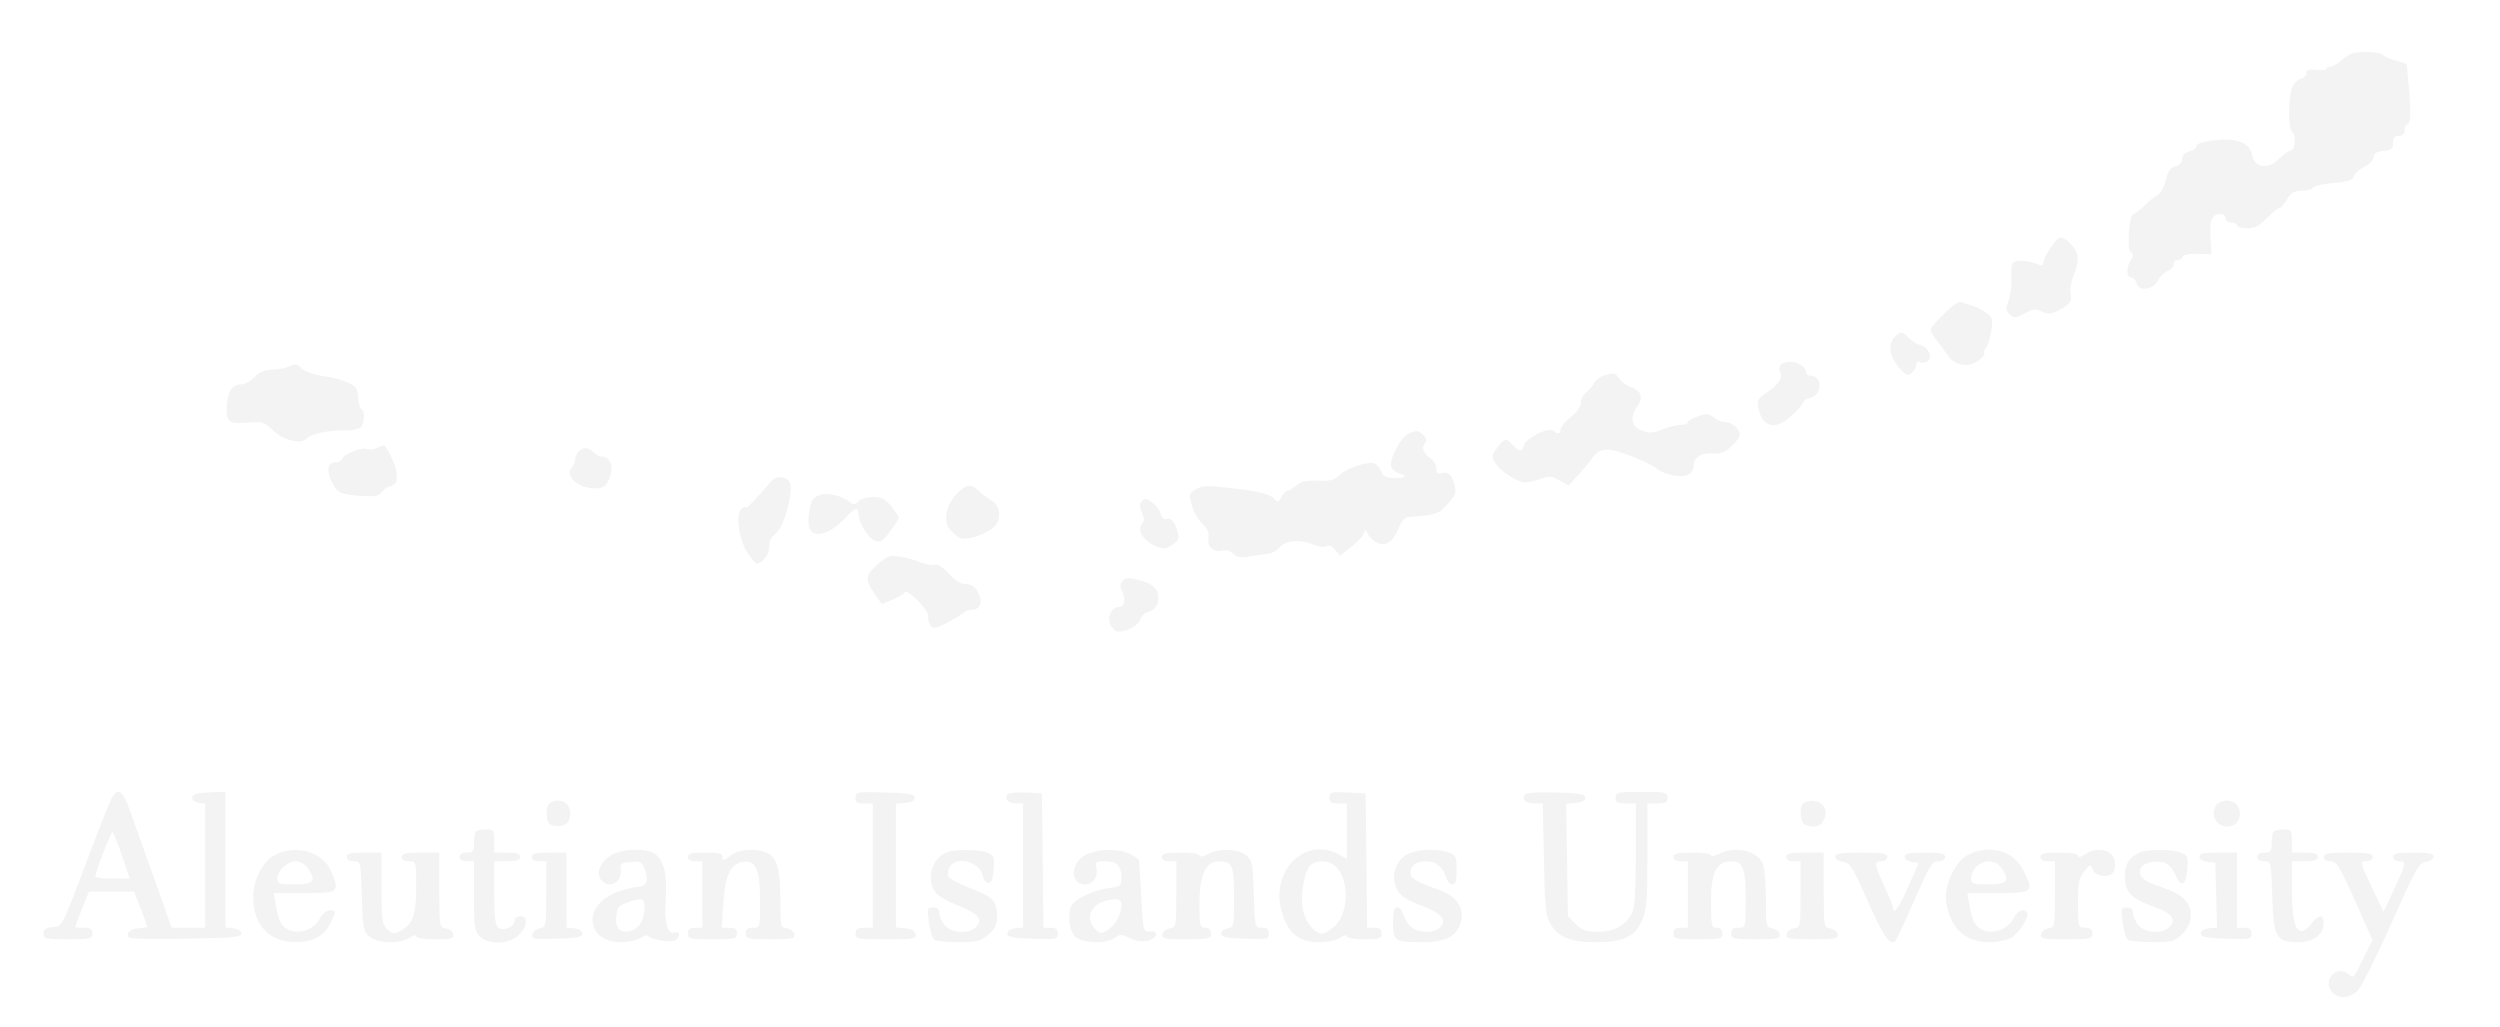
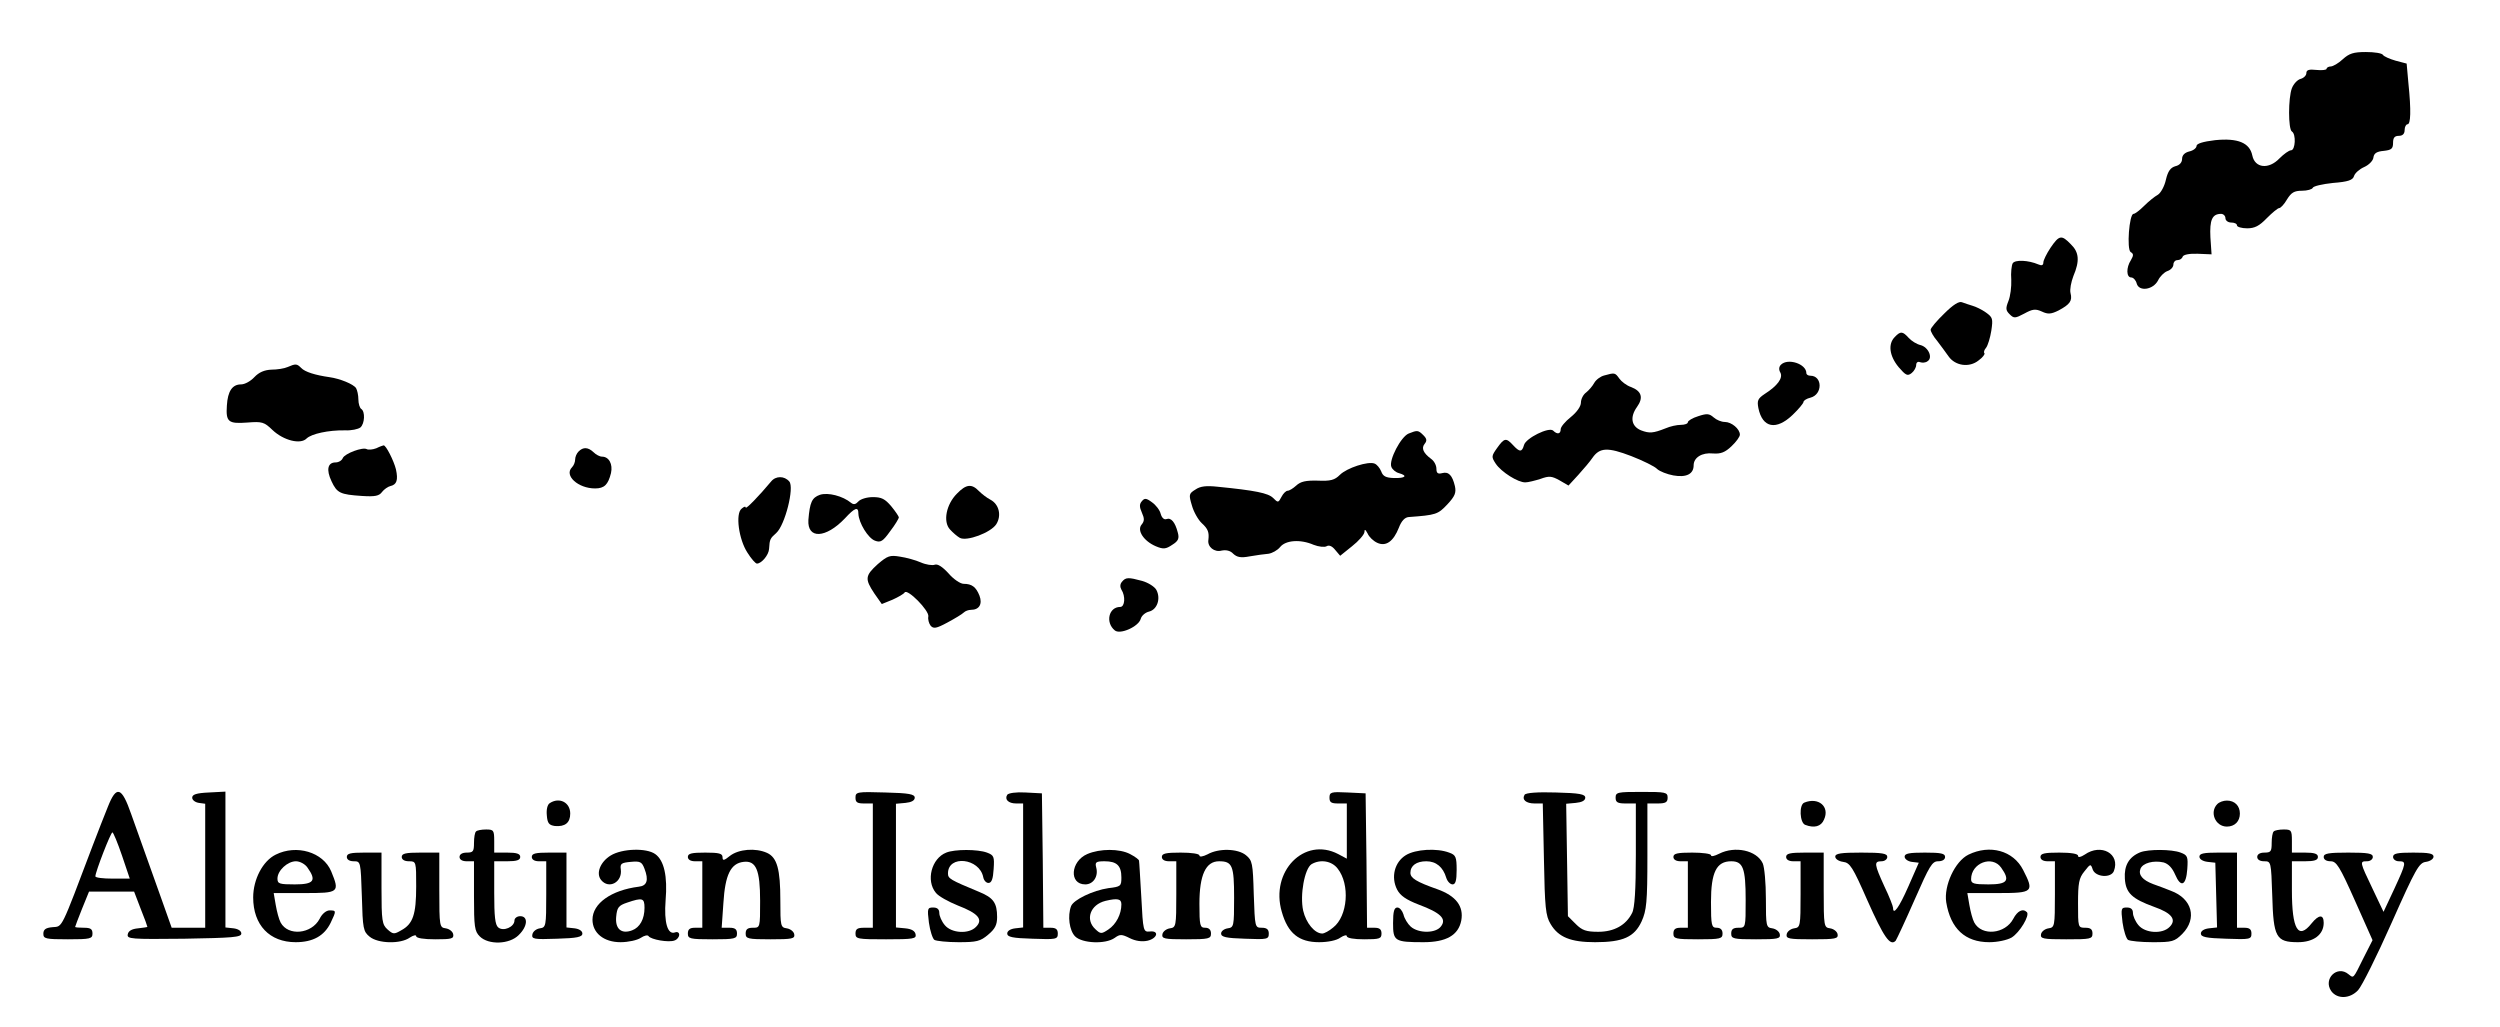
<svg xmlns="http://www.w3.org/2000/svg" version="1.0" width="865pt" height="355pt" viewBox="0 0 865 355" preserveAspectRatio="xMidYMid meet">
-   <g transform="translate(0,355) scale(0.1,-0.1)" fill="#F3F3F3" stroke="none">
+   <g transform="translate(0,355) scale(0.1,-0.1)" stroke="none">
    <path d="M8106 3345 c-15 -14 -34 -25 -42 -25 -7 0 -14 -4 -14 -8 0 -4 -16 -6 -35 -4 -26 3 -35 0 -35 -11 0 -8 -9 -17 -20 -20 -11 -3 -24 -17 -30 -32 -13 -34 -13 -142 0 -150 15 -9 12 -65 -3 -65 -7 0 -25 -13 -40 -28 -37 -39 -85 -34 -94 10 -9 44 -50 61 -129 53 -42 -5 -64 -12 -64 -20 0 -7 -11 -16 -25 -19 -16 -4 -25 -13 -25 -26 0 -12 -9 -22 -23 -25 -17 -5 -26 -17 -33 -47 -5 -23 -18 -46 -28 -52 -11 -6 -32 -23 -47 -38 -16 -16 -32 -28 -37 -28 -15 0 -24 -123 -10 -132 10 -6 11 -11 1 -28 -17 -26 -16 -60 1 -60 7 0 16 -9 19 -21 8 -29 57 -22 74 11 6 13 21 28 32 32 12 4 21 14 21 23 0 8 6 15 14 15 8 0 16 5 18 12 3 7 23 11 52 10 l48 -2 -4 59 c-3 60 6 81 37 81 8 0 15 -7 15 -15 0 -8 9 -15 20 -15 11 0 20 -4 20 -10 0 -5 16 -10 35 -10 26 0 42 8 68 35 19 19 38 35 43 35 5 0 18 14 27 30 15 24 25 30 52 30 18 0 35 5 37 10 2 6 33 13 70 17 53 4 69 10 73 24 3 10 19 24 35 31 16 7 31 22 32 33 2 15 12 21 36 23 26 3 32 7 32 28 0 17 5 24 20 24 13 0 20 7 20 20 0 11 5 20 10 20 11 0 13 46 3 143 l-6 67 -38 10 c-21 6 -41 15 -44 20 -3 6 -30 10 -59 10 -43 0 -58 -5 -80 -25z" />
    <path d="M7095 2693 c-14 -21 -25 -44 -25 -51 0 -10 -6 -12 -17 -7 -35 15 -81 17 -89 4 -4 -7 -7 -33 -5 -57 1 -24 -3 -57 -10 -74 -10 -25 -9 -32 4 -45 15 -15 19 -15 51 2 29 16 39 17 61 7 21 -10 32 -9 58 4 39 21 48 33 41 60 -3 12 2 38 10 59 22 52 20 82 -9 110 -32 33 -40 32 -70 -12z" />
    <path d="M6727 2465 c-26 -25 -47 -50 -47 -56 0 -6 10 -24 23 -39 12 -16 30 -40 39 -53 23 -33 72 -40 104 -14 14 10 23 22 20 25 -3 3 -1 11 6 19 6 8 14 34 18 59 6 41 5 46 -19 63 -14 10 -35 20 -46 23 -11 3 -27 9 -36 12 -10 5 -31 -8 -62 -39z" />
    <path d="M6556 2384 c-24 -24 -19 -65 13 -104 25 -29 31 -32 45 -21 9 7 16 20 16 28 0 9 6 13 13 10 8 -3 20 -2 26 3 20 12 3 49 -24 56 -13 3 -31 14 -41 25 -21 23 -28 24 -48 3z" />
    <path d="M6162 2288 c-7 -7 -8 -17 -2 -27 10 -19 -10 -46 -54 -74 -24 -16 -27 -23 -22 -49 14 -69 62 -78 119 -23 21 20 37 40 37 44 0 5 11 12 24 15 43 11 42 76 0 76 -8 0 -14 4 -14 9 0 32 -64 53 -88 29z" />
    <path d="M995 2280 c-11 -5 -36 -9 -56 -9 -24 -1 -43 -9 -59 -26 -13 -14 -33 -25 -46 -25 -30 0 -46 -23 -49 -73 -4 -57 5 -64 71 -59 51 4 58 2 87 -26 38 -36 97 -51 118 -29 17 16 75 29 133 28 22 -1 45 4 53 10 15 13 17 55 3 64 -5 3 -10 18 -10 33 0 15 -4 32 -8 39 -9 14 -56 33 -92 38 -49 7 -85 18 -98 32 -15 15 -19 15 -47 3z" />
    <path d="M5551 2251 c-13 -3 -29 -15 -35 -26 -6 -11 -19 -26 -28 -33 -10 -7 -18 -23 -18 -35 0 -13 -14 -33 -35 -50 -19 -15 -35 -34 -35 -42 0 -17 -12 -19 -26 -5 -14 14 -95 -26 -101 -50 -7 -25 -15 -25 -38 0 -24 26 -30 25 -55 -10 -20 -28 -20 -31 -5 -54 19 -29 78 -66 103 -65 9 0 33 6 52 12 30 11 39 10 66 -5 l31 -18 34 37 c19 21 41 47 49 59 25 36 53 37 134 6 41 -16 82 -36 90 -45 9 -8 34 -18 56 -22 45 -8 70 5 70 35 0 27 29 45 67 41 27 -2 42 4 64 25 16 15 29 33 29 40 0 20 -29 44 -52 44 -12 0 -29 7 -39 16 -15 13 -23 14 -53 4 -20 -6 -36 -16 -36 -21 0 -5 -11 -9 -24 -9 -14 0 -37 -5 -53 -12 -43 -17 -56 -18 -85 -7 -34 14 -39 46 -14 81 23 32 16 55 -21 69 -15 5 -33 19 -40 29 -15 21 -16 21 -52 11z" />
    <path d="M4874 2050 c-27 -11 -69 -92 -60 -115 3 -9 15 -19 26 -22 32 -9 23 -18 -17 -17 -28 1 -38 6 -44 23 -5 12 -15 24 -23 27 -22 9 -96 -15 -120 -39 -18 -18 -32 -22 -77 -20 -41 1 -59 -3 -74 -17 -11 -10 -24 -18 -30 -18 -5 0 -15 -9 -21 -21 -11 -21 -12 -21 -29 -4 -17 17 -62 26 -193 39 -38 4 -59 2 -76 -10 -23 -14 -23 -18 -12 -55 6 -22 22 -50 34 -61 22 -20 26 -32 23 -58 -4 -24 21 -44 46 -37 15 3 30 0 40 -11 13 -12 26 -15 57 -9 23 4 52 8 65 9 13 2 31 12 40 23 19 24 70 28 116 8 18 -7 38 -9 45 -5 8 5 19 1 30 -13 l17 -20 41 33 c23 18 42 40 43 49 0 11 3 10 11 -5 5 -12 20 -26 33 -32 30 -14 56 4 75 52 9 24 21 36 34 37 95 7 101 9 134 44 26 28 31 40 26 63 -9 38 -22 51 -44 45 -15 -4 -20 0 -20 15 0 12 -8 27 -18 34 -27 20 -35 37 -23 52 9 11 8 18 -4 30 -18 18 -21 18 -51 6z" />
    <path d="M1302 1999 c-13 -5 -28 -6 -33 -3 -14 8 -76 -15 -83 -31 -3 -8 -14 -15 -25 -15 -27 0 -33 -25 -14 -65 19 -41 30 -46 105 -51 46 -3 60 0 70 14 7 9 20 18 28 20 23 5 28 21 20 58 -7 29 -35 85 -43 83 -1 0 -13 -4 -25 -10z" />
    <path d="M2002 1988 c-7 -7 -12 -19 -12 -28 0 -9 -5 -21 -11 -27 -28 -28 21 -73 80 -73 32 0 45 13 55 53 7 31 -7 57 -31 57 -8 0 -21 7 -29 15 -19 18 -36 19 -52 3z" />
    <path d="M2668 1884 c-40 -48 -88 -98 -88 -90 0 5 -6 3 -14 -4 -22 -17 -10 -106 20 -152 13 -21 28 -38 33 -38 16 0 41 30 42 51 2 34 4 36 25 55 30 27 63 157 45 178 -17 20 -47 20 -63 0z" />
    <path d="M3311 1842 c-37 -37 -49 -97 -24 -124 10 -11 25 -24 34 -29 24 -13 107 18 126 47 19 30 10 69 -20 85 -12 6 -30 20 -40 30 -25 26 -44 24 -76 -9z" />
    <path d="M2837 1838 c-28 -10 -35 -26 -40 -87 -4 -67 60 -64 126 5 35 38 47 42 47 17 1 -32 34 -86 58 -94 19 -7 27 -2 52 33 17 22 30 44 30 48 0 3 -12 21 -26 38 -22 26 -34 32 -64 32 -21 0 -43 -7 -50 -15 -9 -10 -16 -12 -25 -5 -29 24 -80 37 -108 28z" />
    <path d="M3951 1816 c-9 -10 -9 -20 0 -40 9 -20 9 -29 -1 -41 -17 -20 7 -57 49 -75 26 -11 35 -10 57 5 21 13 25 22 19 43 -9 35 -23 52 -39 46 -8 -3 -16 4 -20 18 -3 13 -17 31 -30 40 -20 15 -26 15 -35 4z" />
    <path d="M3037 1598 c-44 -40 -45 -51 -12 -101 l26 -37 37 15 c20 9 39 20 42 25 9 15 86 -63 82 -83 -2 -10 2 -24 8 -32 10 -11 19 -10 58 11 26 14 51 29 57 35 5 5 16 9 25 9 28 0 40 20 29 49 -12 30 -26 41 -55 41 -11 0 -35 16 -52 36 -21 23 -38 34 -48 30 -8 -3 -30 0 -48 8 -18 8 -51 17 -72 20 -35 6 -43 3 -77 -26z" />
    <path d="M3882 1537 c-7 -8 -7 -18 -2 -27 15 -23 12 -60 -4 -60 -40 0 -52 -54 -19 -81 18 -16 83 13 90 40 3 11 16 22 29 25 28 7 41 45 25 75 -6 11 -28 25 -49 31 -48 13 -57 13 -70 -3z" />
    <path d="M373 758 c-12 -29 -35 -89 -52 -133 -112 -296 -104 -280 -139 -283 -24 -2 -32 -8 -32 -23 0 -17 8 -19 85 -19 78 0 85 2 85 20 0 16 -7 20 -30 20 -16 0 -30 1 -30 3 0 2 11 30 24 63 l24 59 78 0 78 0 23 -60 c13 -32 23 -60 23 -62 0 -1 -15 -3 -32 -5 -22 -2 -34 -9 -36 -21 -3 -16 10 -17 195 -15 168 3 198 5 198 18 0 9 -11 16 -27 18 l-28 3 0 235 0 235 -57 -3 c-44 -2 -58 -7 -58 -18 0 -8 10 -16 23 -18 l22 -3 0 -215 0 -214 -58 0 -58 0 -33 93 c-18 50 -43 121 -56 157 -13 36 -36 100 -51 143 -33 95 -51 101 -81 25z m49 -168 l27 -80 -60 0 c-32 0 -59 3 -59 8 0 15 53 152 59 152 3 0 18 -36 33 -80z" />
    <path d="M2960 790 c0 -16 6 -20 30 -20 l30 0 0 -215 0 -215 -30 0 c-23 0 -30 -4 -30 -20 0 -19 7 -20 106 -20 95 0 105 2 102 17 -2 12 -14 19 -36 21 l-32 3 0 214 0 214 33 3 c20 2 32 8 32 18 0 12 -19 16 -102 18 -98 3 -103 2 -103 -18z" />
    <path d="M3485 800 c-10 -16 4 -30 31 -30 l24 0 0 -214 0 -215 -27 -3 c-17 -2 -28 -9 -28 -18 0 -12 18 -16 88 -18 82 -3 87 -2 87 18 0 15 -7 20 -25 20 l-25 0 -2 233 -3 232 -57 3 c-32 2 -59 -2 -63 -8z" />
    <path d="M4600 790 c0 -16 6 -20 30 -20 l30 0 0 -95 0 -96 -30 16 c-117 61 -236 -60 -195 -200 21 -74 59 -105 129 -105 30 0 61 6 74 16 12 8 22 10 22 5 0 -7 25 -11 60 -11 53 0 60 2 60 20 0 15 -7 20 -25 20 l-25 0 -2 233 -3 232 -62 3 c-58 3 -63 1 -63 -18z m28 -245 c44 -55 35 -165 -15 -204 -14 -12 -31 -21 -38 -21 -26 0 -56 36 -66 79 -12 54 5 146 29 161 31 18 70 11 90 -15z" />
    <path d="M5275 800 c-10 -17 5 -30 35 -30 l28 0 4 -192 c3 -169 6 -197 23 -225 27 -46 70 -63 154 -63 97 0 136 18 161 72 17 38 20 66 20 226 l0 182 35 0 c28 0 35 4 35 20 0 19 -7 20 -90 20 -83 0 -90 -1 -90 -20 0 -16 7 -20 35 -20 l35 0 0 -177 c0 -121 -4 -186 -13 -202 -21 -42 -62 -65 -117 -65 -42 0 -56 5 -78 27 l-27 27 -3 195 -3 194 33 3 c21 2 33 8 33 18 0 12 -19 16 -102 18 -62 2 -104 -1 -108 -8z" />
    <path d="M1902 771 c-8 -5 -12 -22 -10 -42 2 -28 8 -34 28 -37 35 -3 53 11 53 43 0 39 -38 58 -71 36z" />
    <path d="M6243 773 c-19 -7 -16 -70 3 -77 31 -12 55 -6 65 18 21 45 -19 79 -68 59z" />
    <path d="M7672 768 c-28 -28 -7 -78 33 -78 27 0 45 18 45 45 0 27 -18 45 -45 45 -12 0 -26 -5 -33 -12z" />
    <path d="M1647 673 c-4 -3 -7 -21 -7 -40 0 -29 -3 -33 -25 -33 -16 0 -25 -6 -25 -15 0 -9 9 -15 25 -15 l25 0 0 -120 c0 -107 2 -122 20 -140 30 -30 103 -28 135 5 31 30 33 65 5 65 -11 0 -20 -7 -20 -15 0 -22 -38 -39 -56 -24 -11 9 -14 38 -14 120 l0 109 45 0 c33 0 45 4 45 15 0 11 -12 15 -45 15 l-45 0 0 40 c0 37 -2 40 -28 40 -16 0 -32 -3 -35 -7z" />
    <path d="M7867 673 c-4 -3 -7 -21 -7 -40 0 -29 -3 -33 -25 -33 -16 0 -25 -6 -25 -15 0 -9 9 -15 24 -15 24 0 24 -1 28 -119 4 -144 13 -161 89 -161 54 0 89 26 89 67 0 30 -17 29 -42 -2 -46 -58 -68 -21 -68 114 l0 101 45 0 c33 0 45 4 45 15 0 11 -12 15 -45 15 l-45 0 0 40 c0 37 -2 40 -28 40 -16 0 -32 -3 -35 -7z" />
    <path d="M954 593 c-45 -22 -78 -86 -78 -148 0 -96 57 -155 147 -155 60 0 99 22 121 67 20 42 20 43 -4 43 -11 0 -26 -12 -34 -29 -28 -53 -109 -61 -135 -13 -6 11 -13 38 -17 61 l-7 41 107 0 c119 0 122 2 92 75 -28 67 -120 94 -192 58z m110 -45 c32 -45 22 -58 -44 -58 -53 0 -60 2 -60 20 0 28 35 60 64 60 14 0 32 -10 40 -22z" />
    <path d="M2113 590 c-36 -22 -52 -62 -33 -85 27 -33 74 -7 68 37 -3 20 2 23 35 26 32 3 38 0 47 -24 15 -39 9 -59 -20 -62 -95 -12 -160 -58 -160 -114 0 -46 39 -78 97 -78 27 0 58 7 70 15 12 8 24 11 27 6 8 -12 70 -23 90 -15 9 3 16 12 16 20 0 7 -6 11 -14 8 -26 -10 -39 34 -33 111 7 83 -5 138 -36 160 -31 22 -115 19 -154 -5z m117 -181 c0 -39 -16 -68 -43 -78 -37 -14 -59 5 -55 47 3 32 8 39 38 49 53 18 60 16 60 -18z" />
    <path d="M2526 589 c-21 -17 -26 -18 -26 -5 0 13 -12 16 -60 16 -47 0 -60 -3 -60 -15 0 -9 9 -15 25 -15 l25 0 0 -115 0 -115 -25 0 c-18 0 -25 -5 -25 -20 0 -18 7 -20 85 -20 78 0 85 2 85 20 0 15 -7 20 -26 20 l-27 0 6 86 c6 97 25 137 70 142 43 5 57 -28 57 -135 0 -93 0 -93 -25 -93 -18 0 -25 -5 -25 -20 0 -18 7 -20 86 -20 76 0 85 2 82 18 -2 9 -13 18 -26 20 -21 3 -22 8 -22 96 0 108 -11 149 -46 165 -40 18 -98 13 -128 -10z" />
    <path d="M3274 600 c-51 -20 -71 -97 -36 -139 9 -12 44 -31 76 -44 70 -27 89 -48 63 -74 -25 -26 -85 -22 -108 6 -11 13 -19 32 -19 42 0 13 -7 19 -21 19 -20 0 -21 -3 -15 -52 4 -29 13 -56 19 -60 7 -4 44 -8 84 -8 62 0 75 3 102 26 24 20 31 34 31 61 0 49 -13 67 -62 87 -101 42 -108 46 -108 64 0 65 109 53 122 -13 2 -11 10 -20 18 -20 11 0 16 14 18 48 3 43 1 48 -23 57 -32 12 -112 12 -141 0z" />
    <path d="M3762 595 c-58 -25 -64 -105 -7 -105 28 0 46 28 38 58 -5 19 -1 22 29 22 42 0 58 -15 58 -56 0 -30 -2 -32 -45 -37 -54 -8 -120 -40 -129 -62 -13 -34 -6 -85 14 -105 24 -24 105 -28 137 -5 18 13 24 13 52 -1 20 -10 42 -13 61 -9 35 8 42 36 8 32 -22 -2 -23 1 -29 118 -4 66 -7 123 -8 127 0 4 -14 14 -31 23 -36 19 -104 19 -148 0z m118 -174 c0 -34 -18 -69 -45 -87 -24 -16 -27 -16 -45 1 -36 33 -18 85 35 98 42 10 55 7 55 -12z" />
    <path d="M4178 594 c-16 -8 -28 -10 -28 -4 0 6 -27 10 -65 10 -51 0 -65 -3 -65 -15 0 -9 9 -15 25 -15 l25 0 0 -114 c0 -111 -1 -115 -22 -118 -13 -2 -24 -11 -26 -20 -3 -16 6 -18 82 -18 79 0 86 2 86 20 0 13 -7 20 -20 20 -18 0 -20 7 -20 83 0 100 22 147 68 147 46 0 52 -15 52 -126 0 -99 -1 -103 -22 -106 -13 -2 -23 -10 -23 -18 0 -12 17 -16 83 -18 77 -3 82 -2 82 18 0 14 -7 20 -24 20 -24 0 -24 1 -28 116 -3 108 -5 117 -27 135 -28 23 -94 25 -133 3z" />
    <path d="M4864 591 c-39 -24 -52 -76 -30 -119 11 -21 31 -35 75 -52 75 -28 97 -49 77 -75 -18 -25 -78 -25 -105 -1 -10 9 -22 28 -25 42 -4 13 -13 24 -21 24 -11 0 -15 -13 -15 -54 0 -62 5 -66 105 -66 79 0 121 24 131 75 9 49 -18 85 -82 108 -74 26 -94 39 -94 57 0 25 21 40 55 40 34 0 58 -20 69 -57 4 -13 14 -23 22 -23 10 0 14 13 14 50 0 45 -3 52 -26 60 -42 16 -116 12 -150 -9z" />
    <path d="M5948 596 c-16 -8 -28 -11 -28 -5 0 5 -29 9 -65 9 -51 0 -65 -3 -65 -15 0 -9 9 -15 25 -15 l25 0 0 -115 0 -115 -25 0 c-18 0 -25 -5 -25 -20 0 -18 7 -20 85 -20 78 0 85 2 85 20 0 13 -7 20 -20 20 -18 0 -20 7 -20 89 0 103 19 141 70 141 41 0 50 -24 50 -134 0 -96 0 -96 -25 -96 -18 0 -25 -5 -25 -20 0 -18 7 -20 86 -20 76 0 85 2 82 18 -2 9 -13 18 -26 20 -21 3 -22 7 -22 102 0 55 -5 110 -11 123 -21 45 -96 61 -151 33z" />
    <path d="M6811 593 c-47 -23 -86 -108 -77 -165 15 -91 65 -138 149 -138 28 0 61 7 77 16 28 17 64 77 53 88 -14 14 -33 4 -47 -23 -28 -53 -109 -61 -135 -13 -6 11 -13 38 -17 61 l-7 41 107 0 c121 0 125 4 86 80 -34 67 -115 89 -189 53z m113 -45 c32 -45 22 -58 -44 -58 -51 0 -60 3 -60 18 0 56 73 84 104 40z" />
    <path d="M7213 593 c-14 -9 -23 -11 -23 -4 0 7 -24 11 -65 11 -51 0 -65 -3 -65 -15 0 -9 9 -15 25 -15 l25 0 0 -114 c0 -111 -1 -115 -22 -118 -13 -2 -24 -11 -26 -20 -3 -16 6 -18 87 -18 84 0 91 1 91 20 0 15 -7 20 -25 20 -25 0 -25 1 -25 84 0 70 3 88 22 111 21 27 22 27 29 6 10 -26 63 -30 73 -5 23 60 -44 97 -101 57z" />
    <path d="M7405 601 c-39 -16 -56 -46 -53 -91 3 -50 25 -70 102 -98 60 -21 78 -44 53 -69 -25 -26 -85 -22 -108 6 -11 13 -19 32 -19 42 0 13 -7 19 -21 19 -20 0 -21 -3 -15 -52 4 -29 13 -56 19 -60 7 -4 45 -8 85 -8 68 0 76 2 103 29 52 53 34 122 -40 149 -17 7 -44 17 -61 23 -37 14 -52 32 -44 53 8 20 45 30 80 22 17 -5 30 -19 40 -42 20 -47 38 -38 42 19 3 43 1 48 -23 57 -31 12 -112 12 -140 1z" />
    <path d="M1200 585 c0 -9 9 -15 24 -15 24 0 24 -1 28 -121 3 -113 5 -122 27 -140 29 -24 107 -26 139 -3 12 8 22 10 22 5 0 -7 26 -11 66 -11 57 0 65 2 62 18 -2 9 -13 18 -26 20 -21 3 -22 6 -22 133 l0 129 -65 0 c-51 0 -65 -3 -65 -15 0 -9 9 -15 25 -15 25 0 25 -1 25 -87 0 -97 -11 -130 -52 -152 -24 -14 -28 -14 -47 3 -19 17 -21 30 -21 143 l0 123 -60 0 c-47 0 -60 -3 -60 -15z" />
    <path d="M1840 585 c0 -9 9 -15 25 -15 l25 0 0 -114 c0 -111 -1 -115 -22 -118 -13 -2 -24 -11 -26 -21 -3 -16 4 -18 85 -15 70 2 88 6 88 18 0 9 -11 16 -27 18 l-28 3 0 130 0 129 -60 0 c-47 0 -60 -3 -60 -15z" />
    <path d="M6180 585 c0 -9 9 -15 25 -15 l25 0 0 -114 c0 -111 -1 -115 -22 -118 -13 -2 -24 -11 -26 -20 -3 -16 6 -18 88 -18 82 0 91 2 88 18 -2 9 -13 18 -26 20 -21 3 -22 6 -22 133 l0 129 -65 0 c-51 0 -65 -3 -65 -15z" />
    <path d="M6350 586 c0 -8 12 -16 27 -18 24 -3 33 -17 84 -133 57 -128 79 -160 98 -140 4 6 34 70 66 143 51 116 60 132 81 132 15 0 24 6 24 15 0 12 -14 15 -70 15 -54 0 -70 -3 -70 -14 0 -8 11 -16 24 -18 l25 -3 -36 -82 c-32 -73 -53 -102 -53 -74 0 5 -13 39 -30 74 -35 77 -37 87 -10 87 11 0 20 7 20 15 0 12 -17 15 -90 15 -71 0 -90 -3 -90 -14z" />
    <path d="M7610 586 c0 -9 12 -16 28 -18 l27 -3 3 -112 3 -112 -28 -3 c-17 -2 -28 -9 -28 -18 0 -12 18 -16 88 -18 82 -3 87 -2 87 18 0 15 -7 20 -25 20 l-25 0 0 130 0 130 -65 0 c-50 0 -65 -3 -65 -14z" />
    <path d="M8040 585 c0 -9 9 -15 24 -15 20 0 31 -17 84 -136 l61 -137 -31 -61 c-37 -75 -34 -71 -52 -57 -39 33 -89 -16 -60 -58 21 -29 65 -27 93 3 13 14 65 118 116 233 84 189 95 208 119 211 14 2 26 10 26 18 0 11 -16 14 -70 14 -56 0 -70 -3 -70 -15 0 -8 9 -15 20 -15 27 0 26 -5 -16 -96 l-37 -79 -38 80 c-45 94 -45 95 -19 95 11 0 20 7 20 15 0 12 -16 15 -85 15 -69 0 -85 -3 -85 -15z" />
  </g>
</svg>
